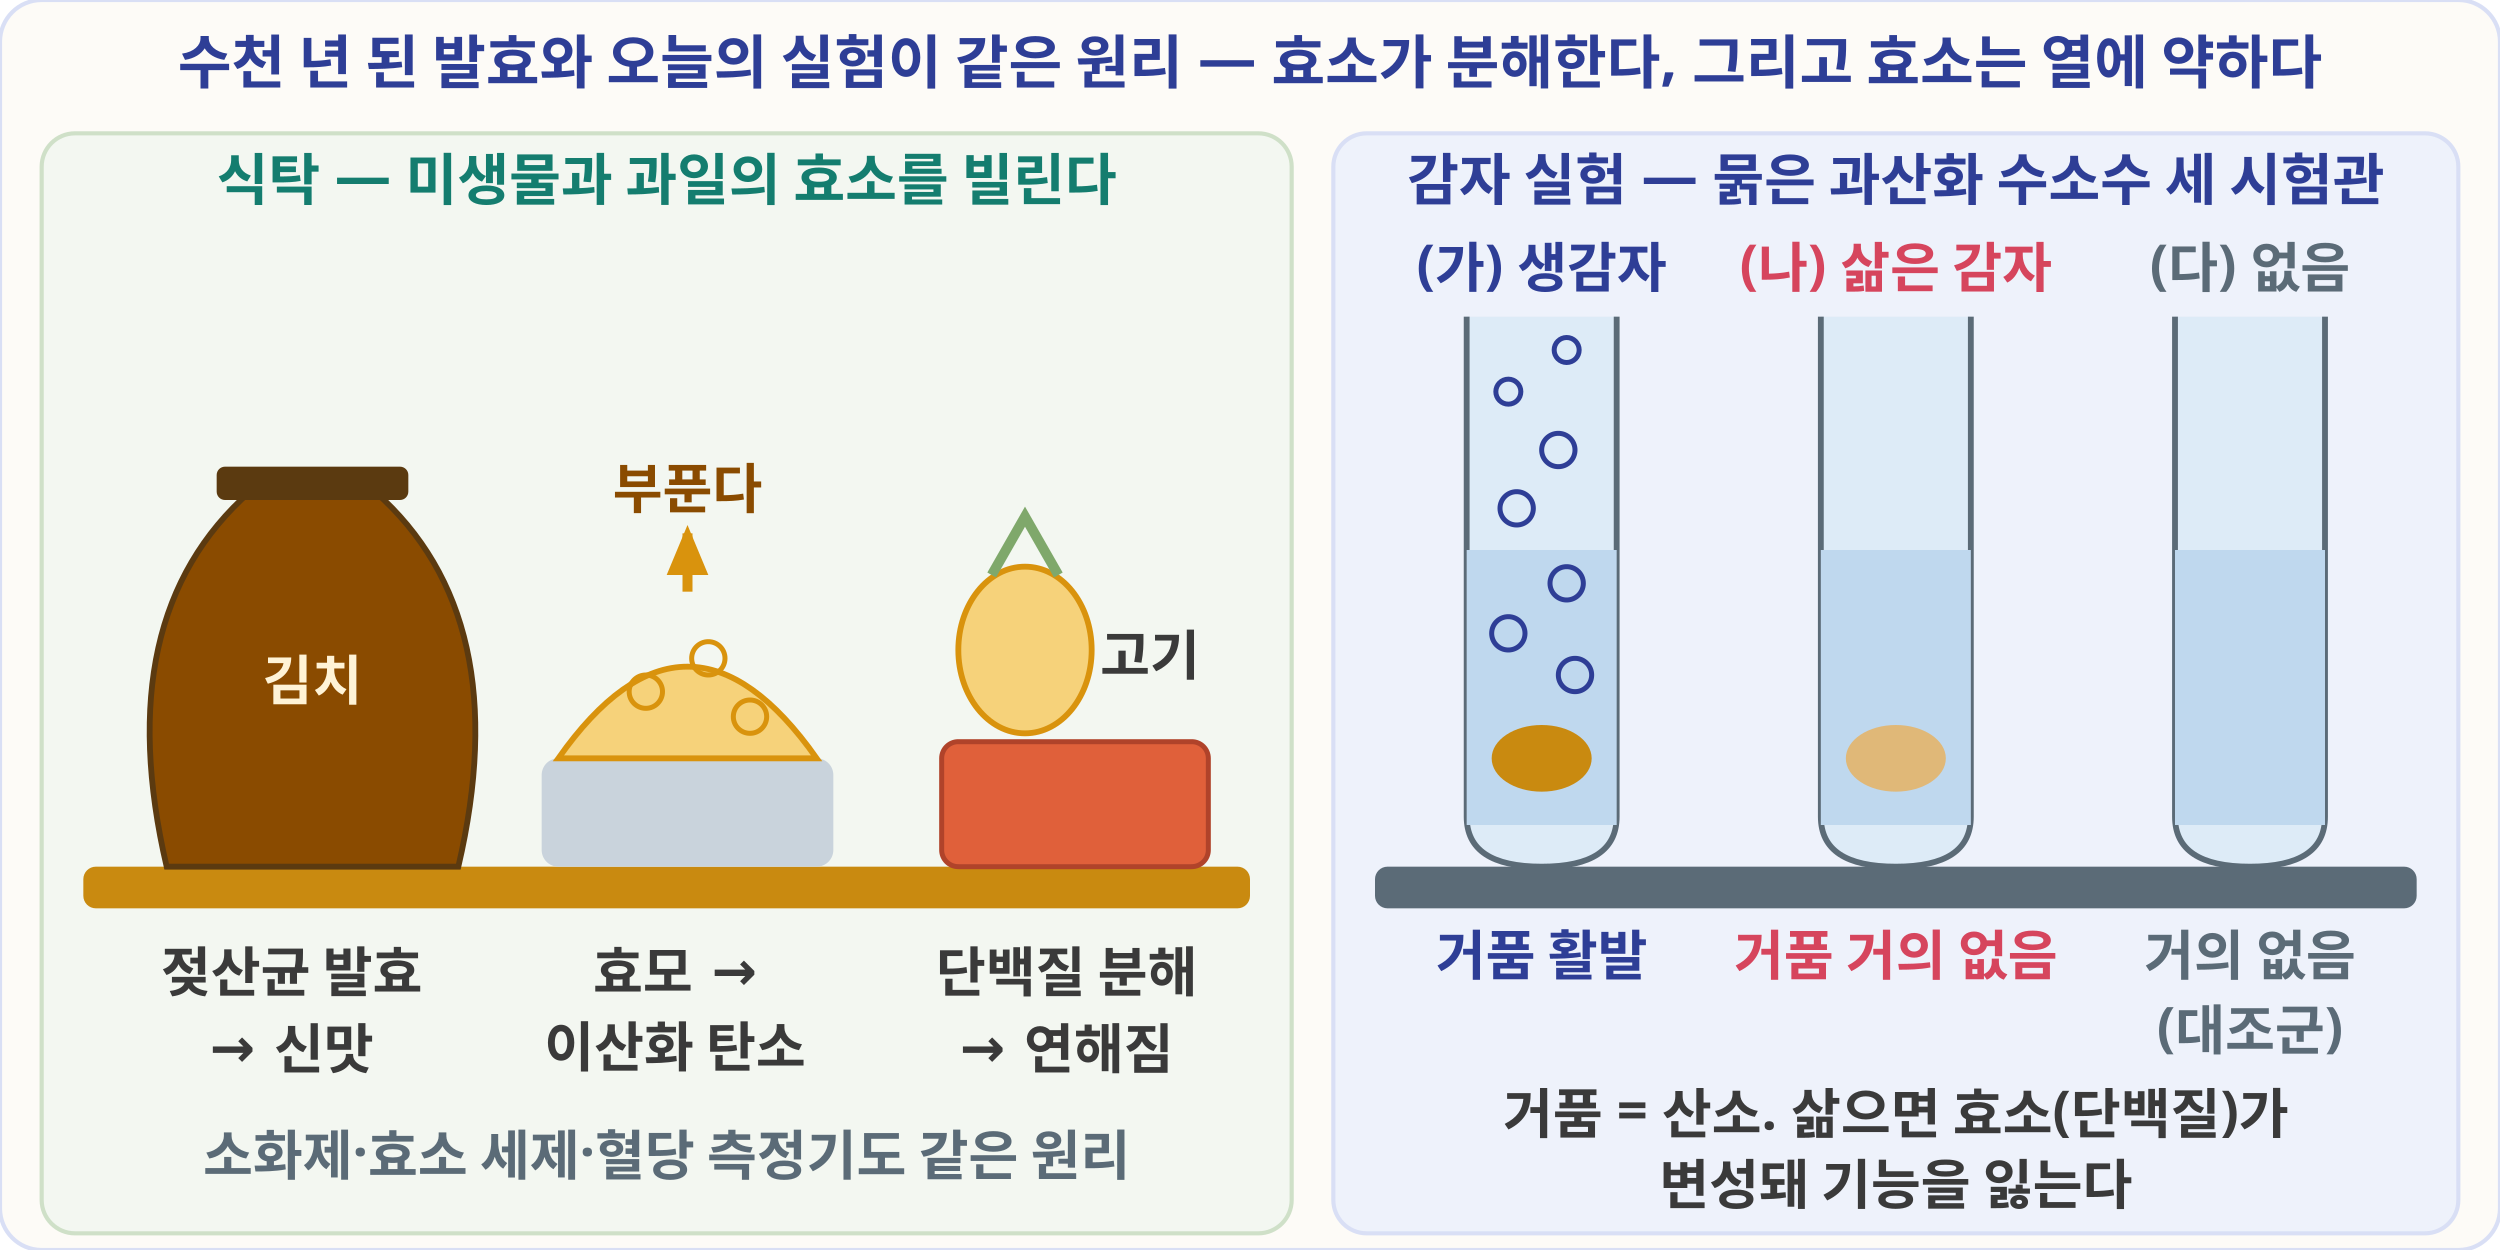
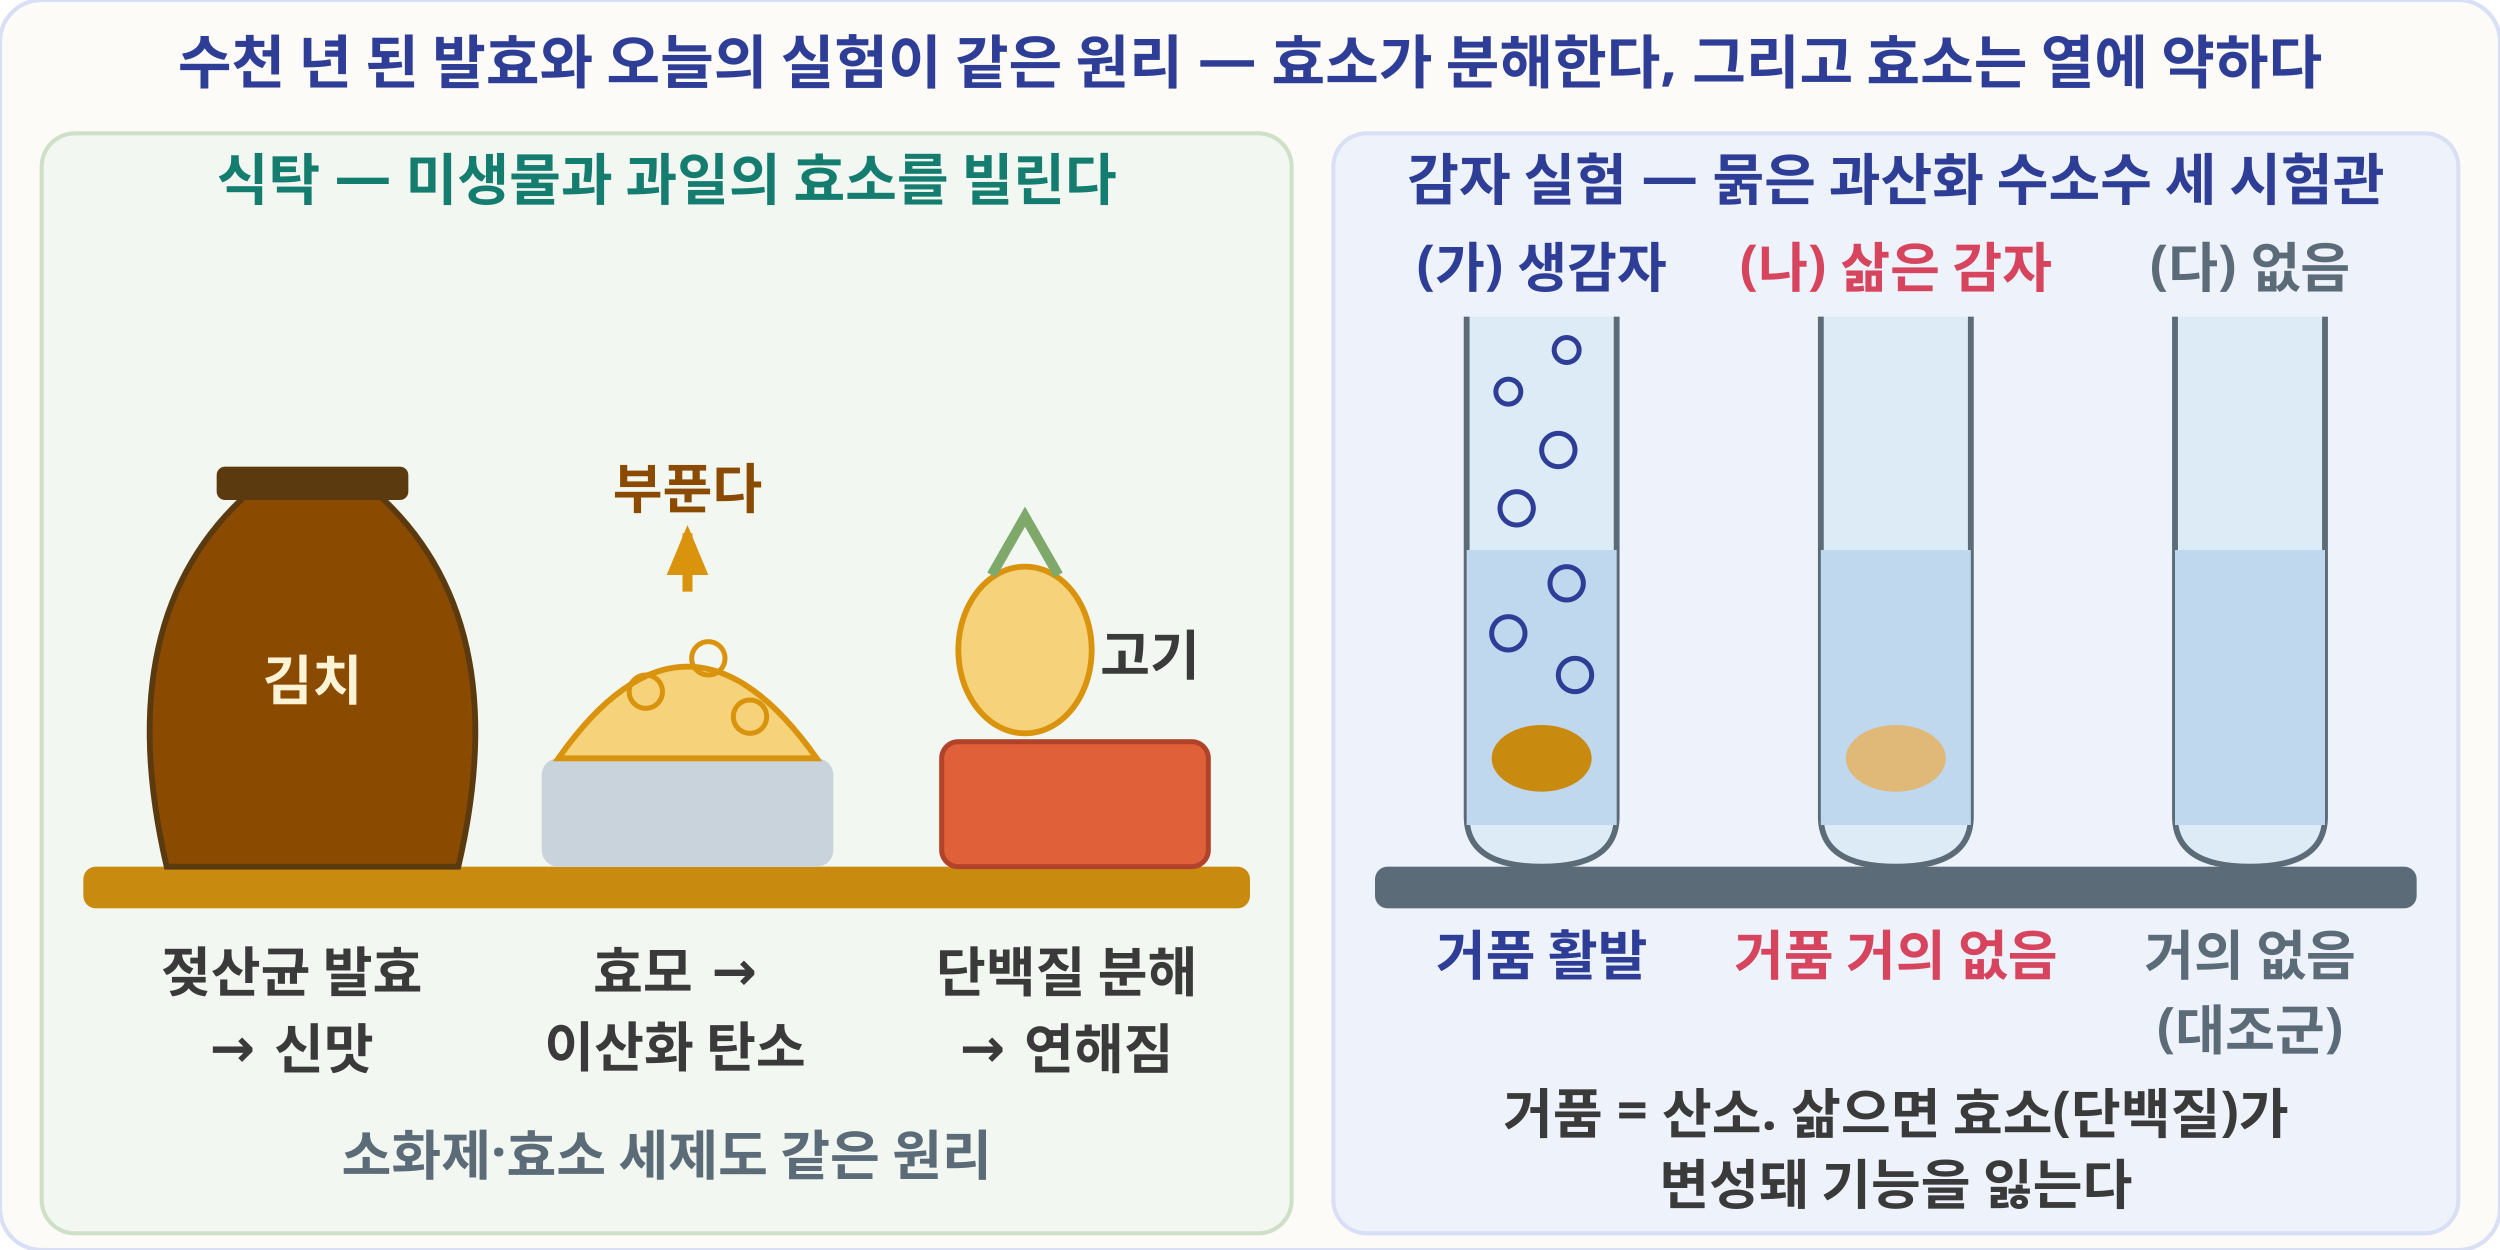
<svg width="600" height="300" viewBox="0 0 600 300" font-family="PC Sans">
  <defs>
    <marker id="arrY-1305-05" markerUnits="userSpaceOnUse" markerWidth="12" markerHeight="10" refX="10" refY="5" orient="auto">
      <path d="M0,0 L12,5 L0,10 Z" fill="#D9930D" />
    </marker>
  </defs>
  <rect width="600" height="300" rx="10" fill="#FDFBF7" stroke="#D9DFF5" />
  <text x="300" y="20" text-anchor="middle" font-size="14" font-weight="900" fill="#2E3E96">수천 년 된 발효와 오늘의 실험이 같은 원리 — 효소가 분해한다, 그리고 효소는 열에 약하다</text>
  <g transform="translate(10,32)">
    <rect width="300" height="264" rx="8" fill="#F3F7F1" stroke="#CFE0C8" />
    <text x="150" y="16" text-anchor="middle" font-size="13.5" font-weight="900" fill="#147D6F">식탁 — 미생물과 과일의 효소를 빌린다</text>
    <rect x="10" y="176" width="280" height="10" rx="3" fill="#C98A10" />
    <path d="M30,176 q-14,-60 20,-90 h30 q34,30 20,90 z" fill="#8A4B00" stroke="#5B3A10" stroke-width="1.4" />
    <rect x="42" y="80" width="46" height="8" rx="2" fill="#5B3A10" />
    <text x="65" y="136" text-anchor="middle" font-size="13" font-weight="900" fill="#FFF3D6">김치</text>
    <text x="60" y="206" text-anchor="middle" font-size="13" font-weight="900" fill="#3A3A3A">젖산균 발효<tspan x="60" dy="18">→ 신맛</tspan>
    </text>
    <rect x="120" y="150" width="70" height="26" rx="4" fill="#C9D3DC" />
    <path d="M124,150 q31,-44 62,0 z" fill="#F6D27A" stroke="#D9930D" stroke-width="1.4" />
    <g fill="none" stroke="#D9930D" stroke-width="1.2">
      <circle cx="145" cy="134" r="4" />
      <circle cx="160" cy="126" r="4" />
      <circle cx="170" cy="140" r="4" />
    </g>
    <path d="M155,110 V96" stroke="#D9930D" stroke-width="2.4" fill="none" marker-end="url(#arrY-1305-05)" />
    <text x="155" y="90" text-anchor="middle" font-size="13" font-weight="900" fill="#8A4B00">부푼다</text>
    <text x="152" y="206" text-anchor="middle" font-size="13" font-weight="900" fill="#3A3A3A">효모 →<tspan x="152" dy="18">이산화 탄소</tspan>
    </text>
    <rect x="216" y="146" width="64" height="30" rx="4" fill="#E0603A" stroke="#B0432A" stroke-width="1.2" />
    <ellipse cx="236" cy="124" rx="16" ry="20" fill="#F6D27A" stroke="#D9930D" stroke-width="1.4" />
    <path d="M228,106 l8,-14 l8,14" stroke="#7FA86B" stroke-width="2.4" fill="none" />
    <text x="266" y="130" text-anchor="middle" font-size="13" font-weight="900" fill="#3A3A3A">고기</text>
    <text x="246" y="206" text-anchor="middle" font-size="13" font-weight="900" fill="#3A3A3A">단백질 분해<tspan x="246" dy="18">→ 연해짐</tspan>
    </text>
-     <text x="150" y="250" text-anchor="middle" font-size="13" font-weight="700" fill="#5B6B77">소화제·효소 세제·혈당 측정기도 같은 원리</text>
+     <text x="150" y="250" text-anchor="middle" font-size="13" font-weight="700" fill="#5B6B77">소화제·효소 세제도 같은 원리</text>
  </g>
  <g transform="translate(320,32)">
    <rect width="270" height="264" rx="8" fill="#EEF2FB" stroke="#D9DFF5" />
    <text x="135" y="16" text-anchor="middle" font-size="13.5" font-weight="900" fill="#2E3E96">감자 실험 — 묽은 과산화 수소수 세 시험관</text>
    <rect x="10" y="176" width="250" height="10" rx="3" fill="#5B6B77" />
    <g transform="translate(50,0)">
      <path d="M-18,44 v120 q0,12 18,12 q18,0 18,-12 v-120" fill="#DDEBF7" stroke="#5B6B77" stroke-width="1.4" />
      <rect x="-18" y="100" width="36" height="66" fill="#BFD8EE" />
      <ellipse cx="0" cy="150" rx="12" ry="8" fill="#C98A10" />
      <g fill="none" stroke="#2E3E96" stroke-width="1.2">
        <circle cx="-8" cy="120" r="4" />
        <circle cx="6" cy="108" r="4" />
        <circle cx="8" cy="130" r="4" />
        <circle cx="-6" cy="90" r="4" />
        <circle cx="4" cy="76" r="4" />
        <circle cx="-8" cy="62" r="3" />
        <circle cx="6" cy="52" r="3" />
      </g>
      <text x="0" y="36" text-anchor="middle" font-size="13" font-weight="900" fill="#2E3E96">(가) 생감자</text>
      <text x="0" y="202" text-anchor="middle" font-size="13" font-weight="900" fill="#2E3E96">거품 활발</text>
    </g>
    <g transform="translate(135,0)">
      <path d="M-18,44 v120 q0,12 18,12 q18,0 18,-12 v-120" fill="#DDEBF7" stroke="#5B6B77" stroke-width="1.4" />
      <rect x="-18" y="100" width="36" height="66" fill="#BFD8EE" />
      <ellipse cx="0" cy="150" rx="12" ry="8" fill="#E0B878" />
      <text x="0" y="36" text-anchor="middle" font-size="13" font-weight="900" fill="#D6455D">(나) 삶은 감자</text>
      <text x="0" y="202" text-anchor="middle" font-size="13" font-weight="900" fill="#D6455D">거품 거의 없음</text>
    </g>
    <g transform="translate(220,0)">
      <path d="M-18,44 v120 q0,12 18,12 q18,0 18,-12 v-120" fill="#DDEBF7" stroke="#5B6B77" stroke-width="1.4" />
      <rect x="-18" y="100" width="36" height="66" fill="#BFD8EE" />
      <text x="0" y="36" text-anchor="middle" font-size="13" font-weight="900" fill="#5B6B77">(다) 없음</text>
      <text x="0" y="202" text-anchor="middle" font-size="13" font-weight="900" fill="#5B6B77">거의 없음<tspan x="0" dy="17">(대조군)</tspan>
      </text>
    </g>
    <text x="135" y="240" text-anchor="middle" font-size="13" font-weight="800" fill="#3A3A3A">거품 = 산소. 삶으면 효소(단백질)가<tspan x="135" dy="17">변성돼 기능을 잃는다</tspan>
    </text>
  </g>
</svg>
